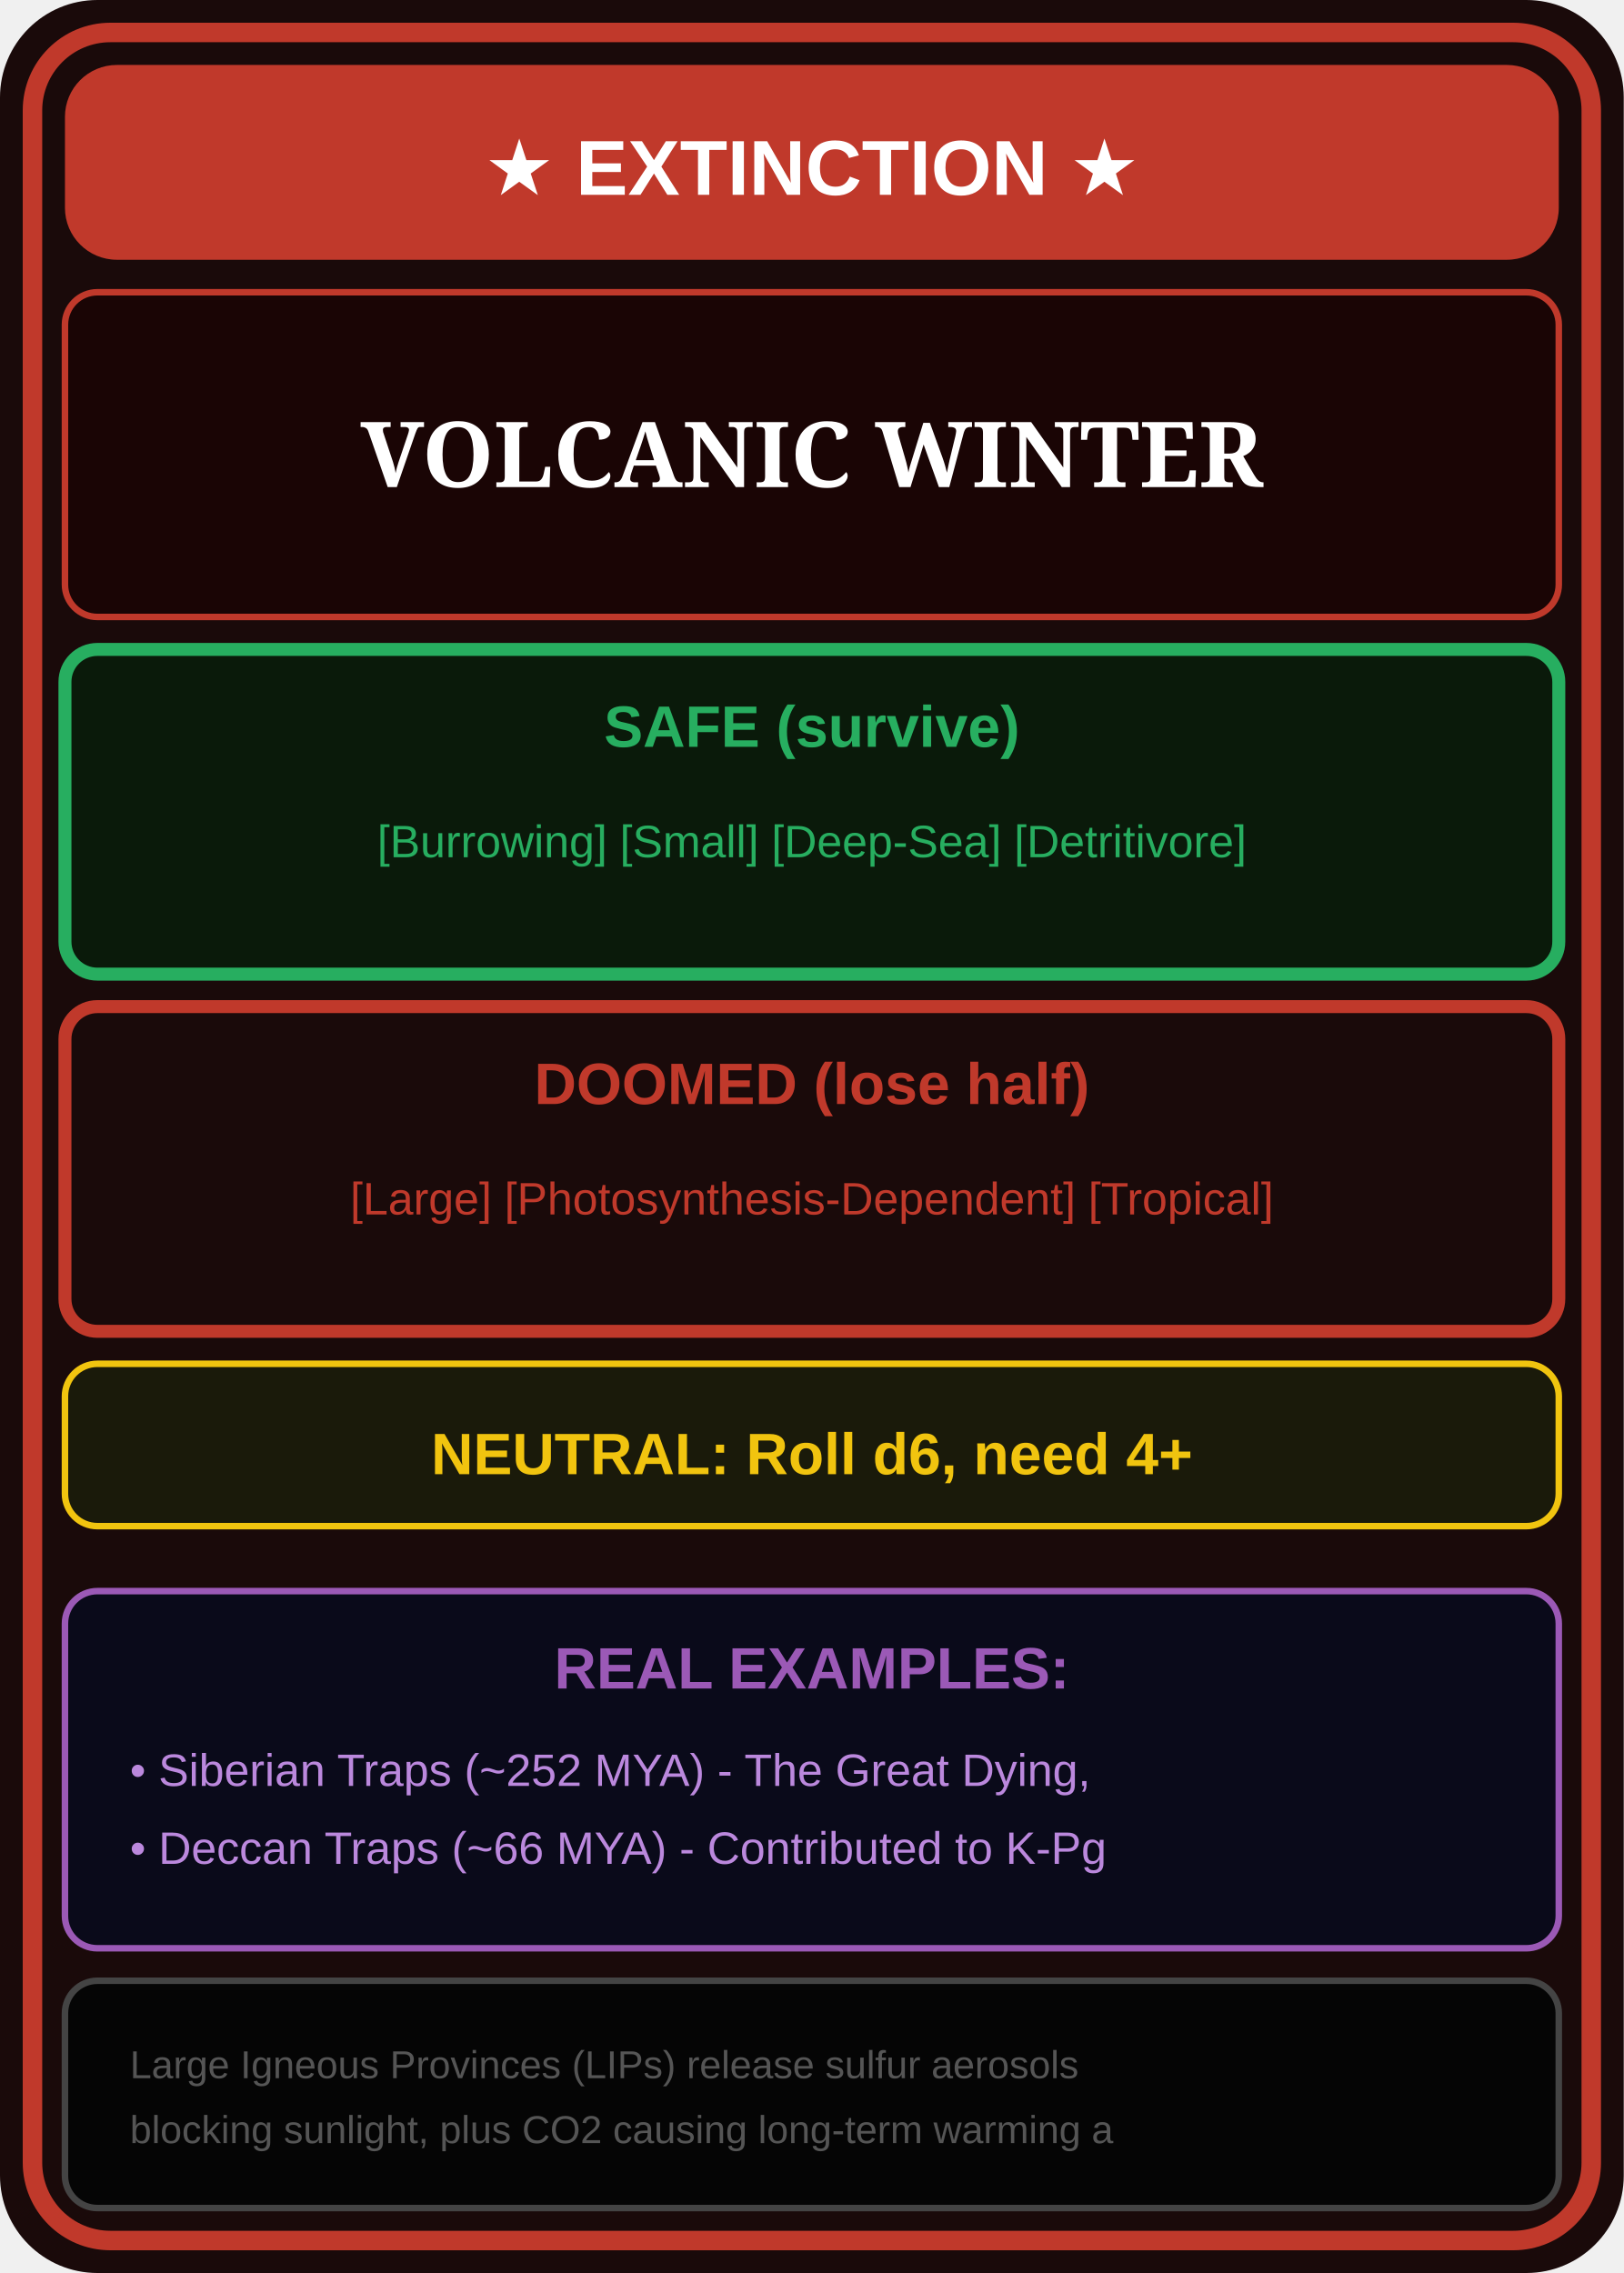
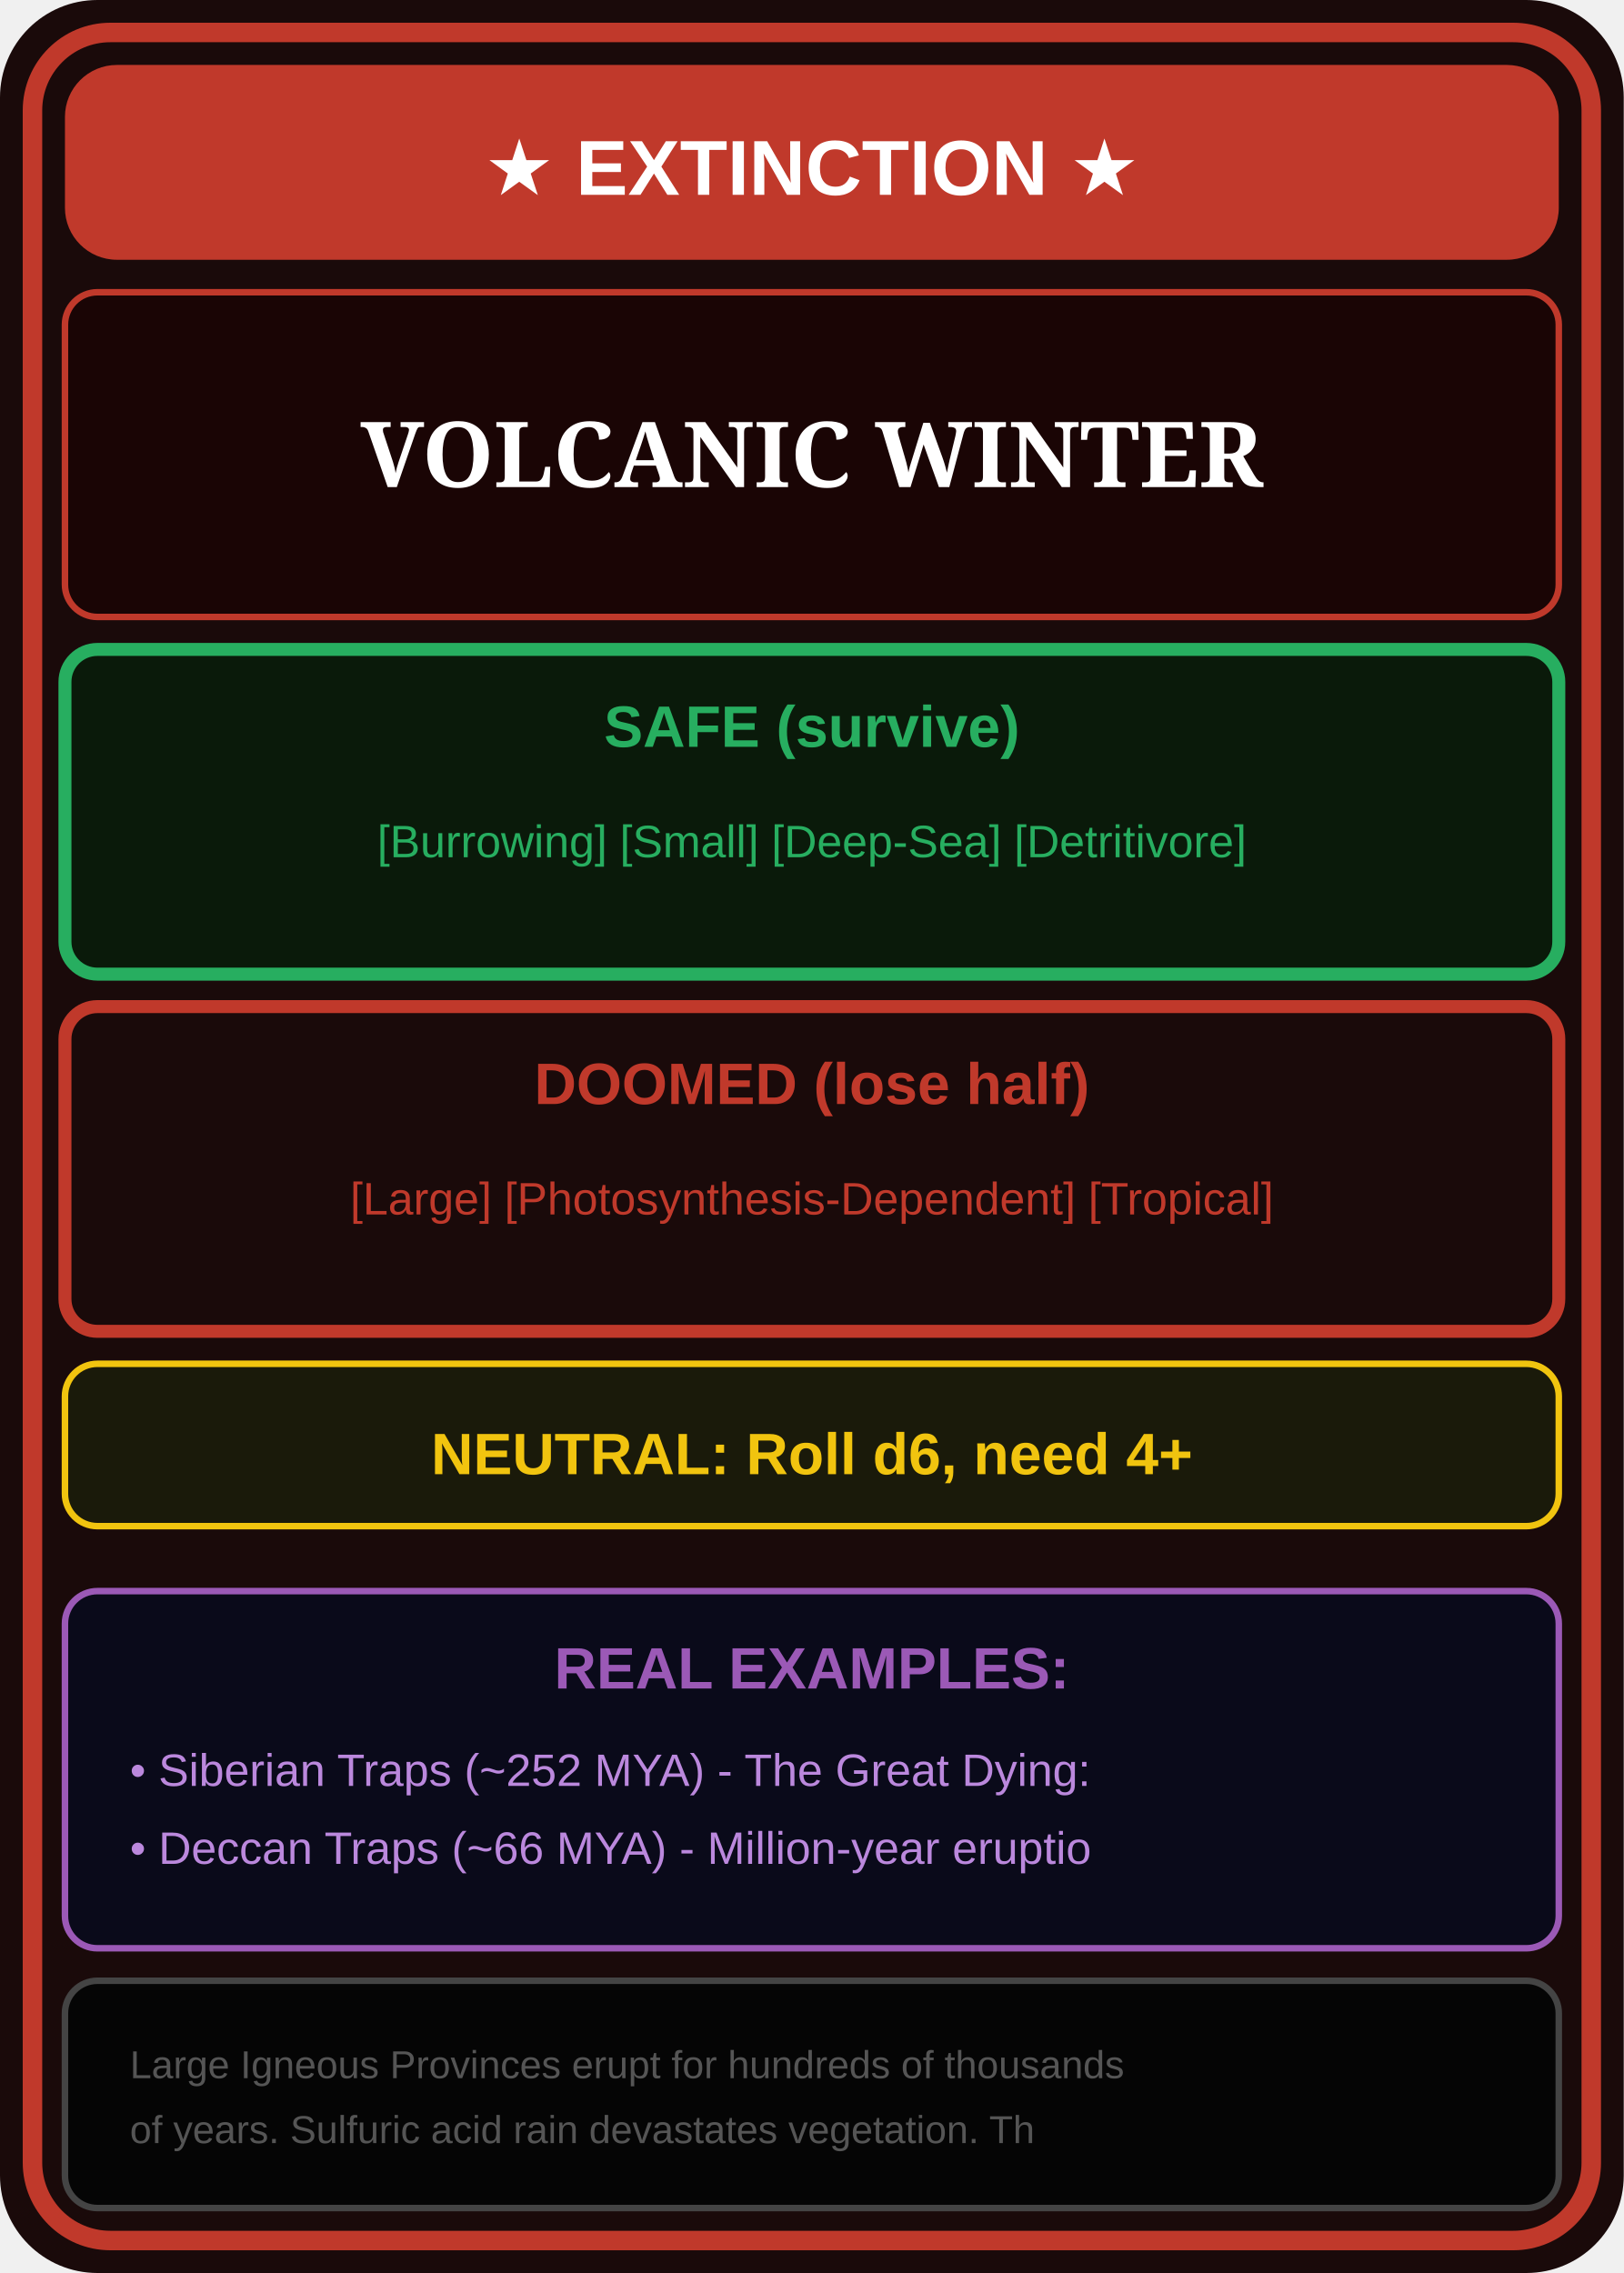
<svg xmlns="http://www.w3.org/2000/svg" viewBox="0 0 250 350" width="250" height="350">
  <rect width="250" height="350" fill="#1a0a0a" rx="15" />
  <rect x="5" y="5" width="240" height="340" fill="none" stroke="#c0392b" stroke-width="3" rx="12" />
  <rect x="10" y="10" width="230" height="30" fill="#c0392b" rx="8" />
  <text x="125" y="30" font-family="Arial" font-size="12" fill="#fff" text-anchor="middle" font-weight="bold">★ EXTINCTION ★</text>
  <rect x="10" y="45" width="230" height="50" fill="#1a0505" stroke="#c0392b" rx="5" />
  <text x="125" y="75" font-family="Georgia" font-size="14" fill="#fff" text-anchor="middle" font-weight="bold">VOLCANIC WINTER</text>
  <rect x="10" y="100" width="230" height="50" fill="#0a1a0a" stroke="#27ae60" stroke-width="2" rx="5" />
  <text x="125" y="115" font-family="Arial" font-size="9" fill="#27ae60" text-anchor="middle" font-weight="bold">SAFE (survive)</text>
  <text x="125" y="132" font-family="Arial" font-size="7" fill="#27ae60" text-anchor="middle">[Burrowing] [Small] [Deep-Sea] [Detritivore]</text>
  <rect x="10" y="155" width="230" height="50" fill="#1a0a0a" stroke="#c0392b" stroke-width="2" rx="5" />
  <text x="125" y="170" font-family="Arial" font-size="9" fill="#c0392b" text-anchor="middle" font-weight="bold">DOOMED (lose half)</text>
  <text x="125" y="187" font-family="Arial" font-size="7" fill="#c0392b" text-anchor="middle">[Large] [Photosynthesis-Dependent] [Tropical]</text>
  <rect x="10" y="210" width="230" height="25" fill="#1a1a0a" stroke="#f1c40f" rx="5" />
  <text x="125" y="227" font-family="Arial" font-size="9" fill="#f1c40f" text-anchor="middle" font-weight="bold">NEUTRAL: Roll d6, need 4+</text>
  <rect x="10" y="245" width="230" height="55" fill="#0a0a1a" stroke="#9b59b6" rx="5" />
  <text x="125" y="260" font-family="Arial" font-size="9" fill="#9b59b6" text-anchor="middle" font-weight="bold">REAL EXAMPLES:</text>
-   <text x="20" y="275" font-family="Arial" font-size="7" fill="#bb88dd">• Siberian Traps (~252 MYA) - The Great Dying, </text>
-   <text x="20" y="287" font-family="Arial" font-size="7" fill="#bb88dd">• Deccan Traps (~66 MYA) - Contributed to K-Pg </text>
+   <text x="20" y="275" font-family="Arial" font-size="7" fill="#bb88dd">• Siberian Traps (~252 MYA) - The Great Dying: </text>
+   <text x="20" y="287" font-family="Arial" font-size="7" fill="#bb88dd">• Deccan Traps (~66 MYA) - Million-year eruptio</text>
  <rect x="10" y="305" width="230" height="35" fill="#050505" stroke="#444" rx="5" />
-   <text x="20" y="320" font-family="Arial" font-size="6" fill="#555">Large Igneous Provinces (LIPs) release sulfur aerosols </text>
-   <text x="20" y="330" font-family="Arial" font-size="6" fill="#555">blocking sunlight, plus CO2 causing long-term warming a</text>
+   <text x="20" y="320" font-family="Arial" font-size="6" fill="#555">Large Igneous Provinces erupt for hundreds of thousands</text>
+   <text x="20" y="330" font-family="Arial" font-size="6" fill="#555"> of years. Sulfuric acid rain devastates vegetation. Th</text>
</svg>
